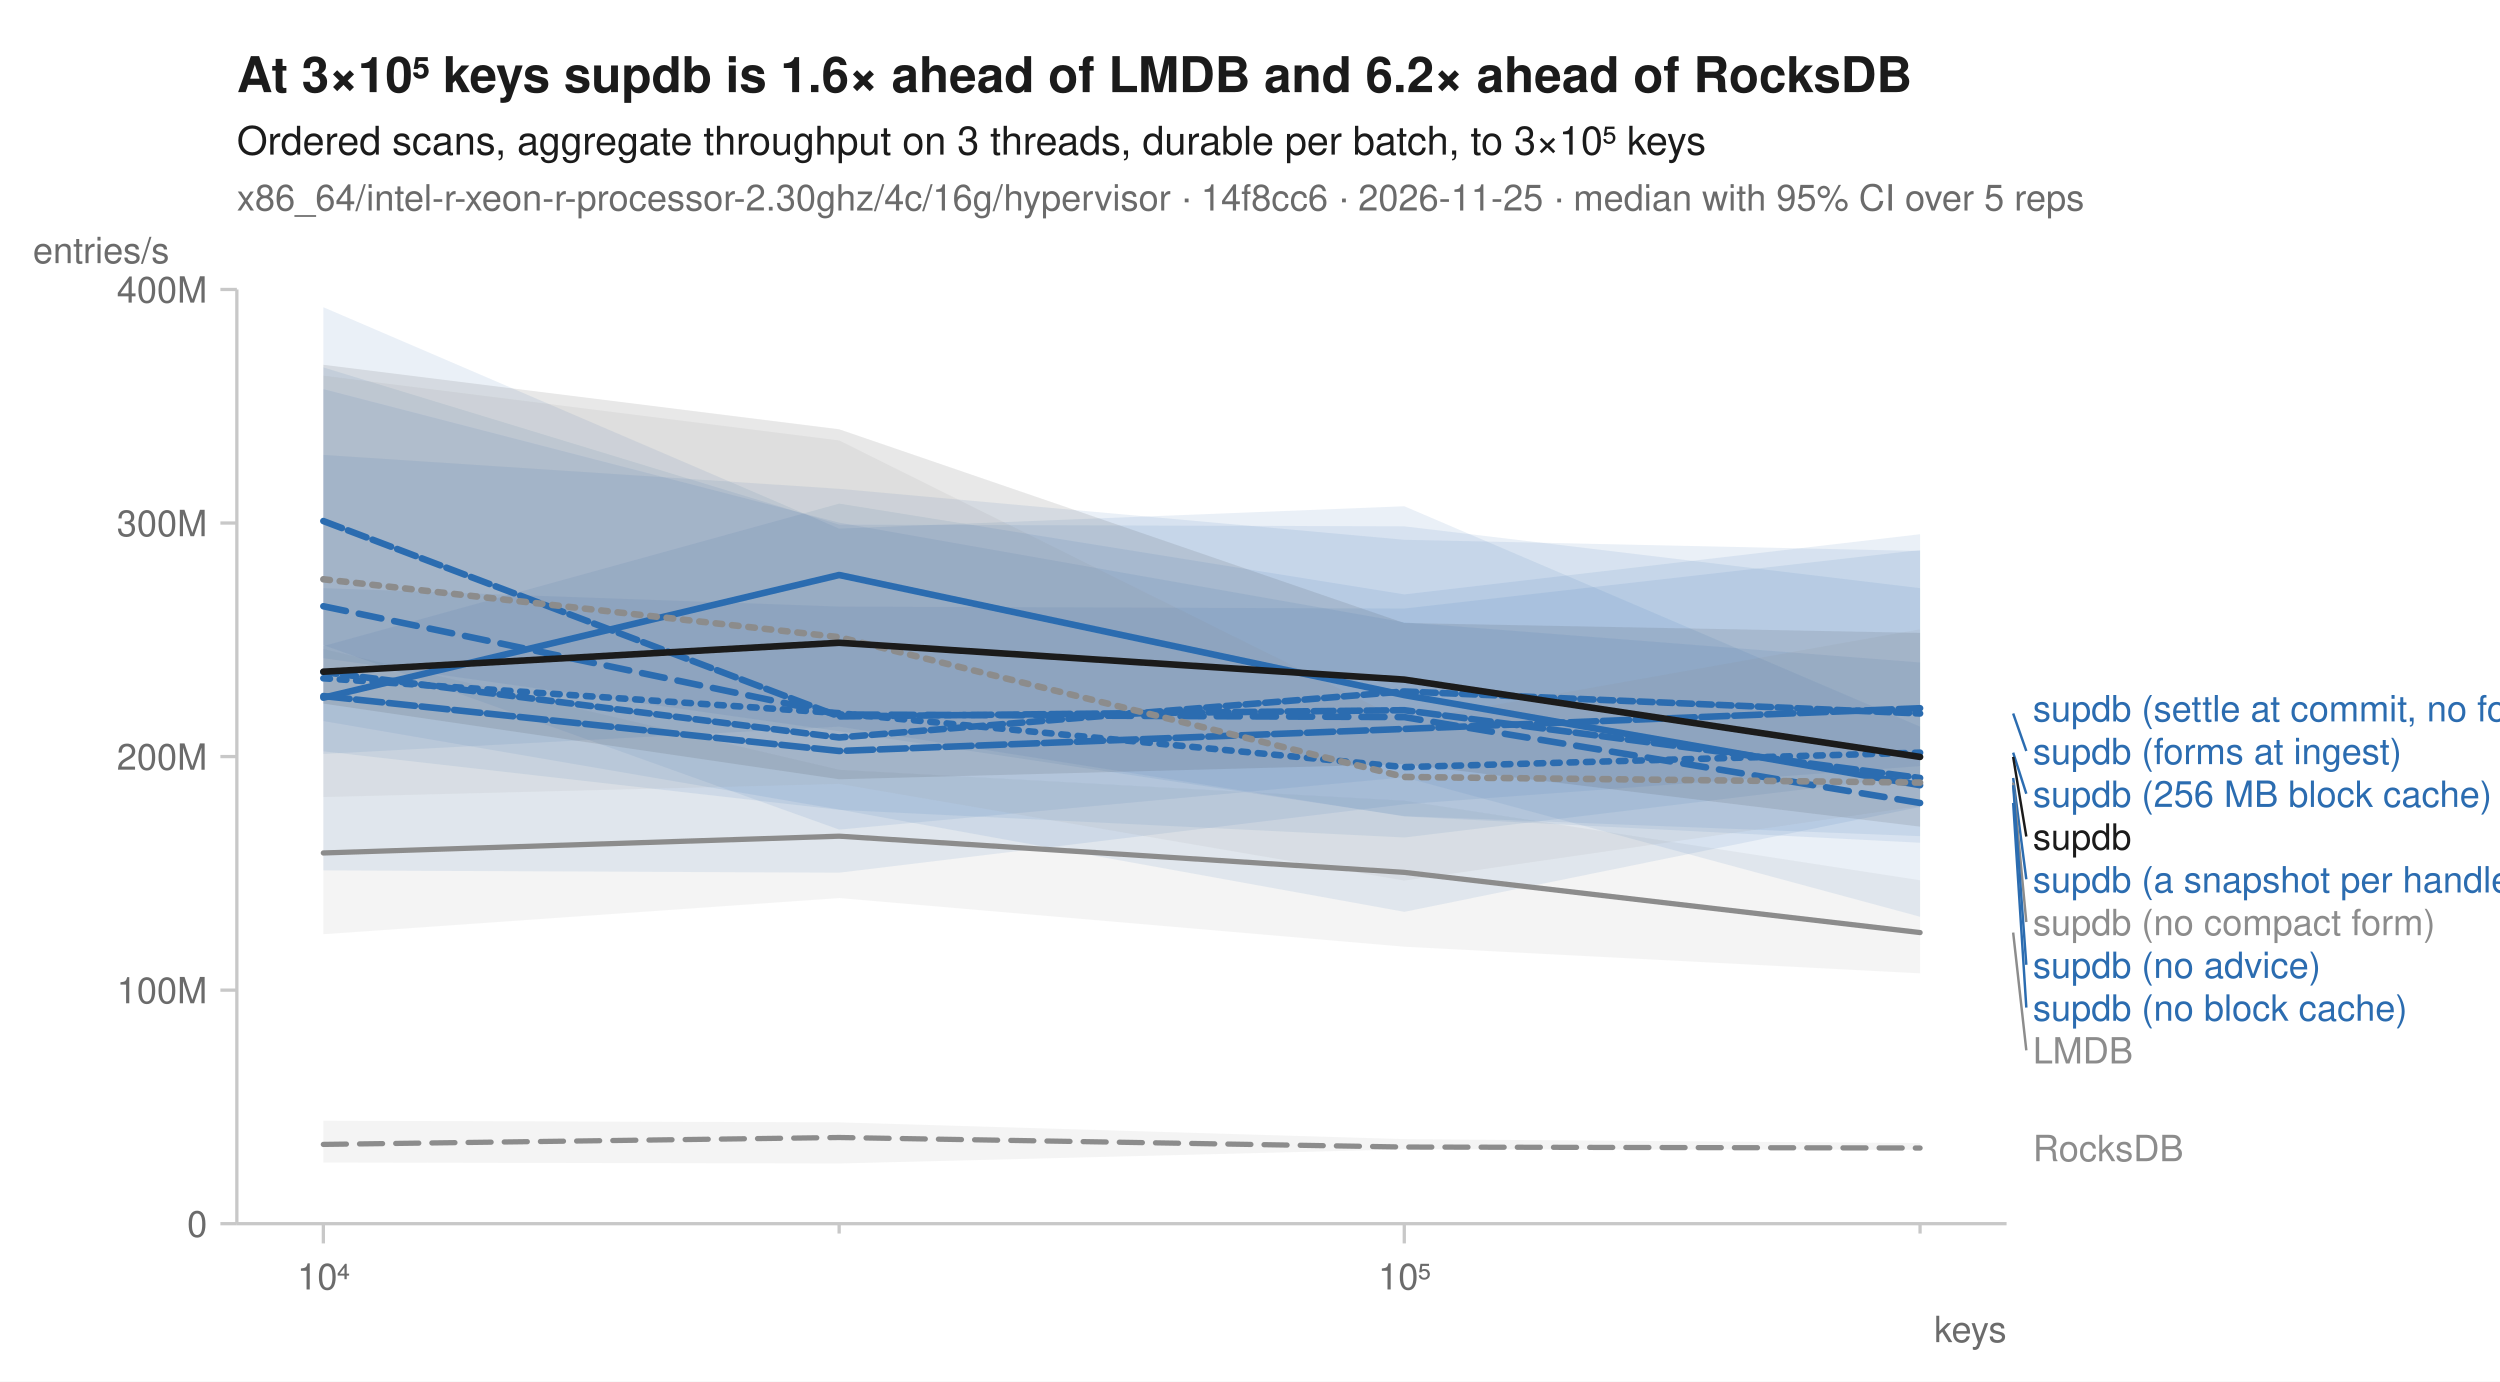
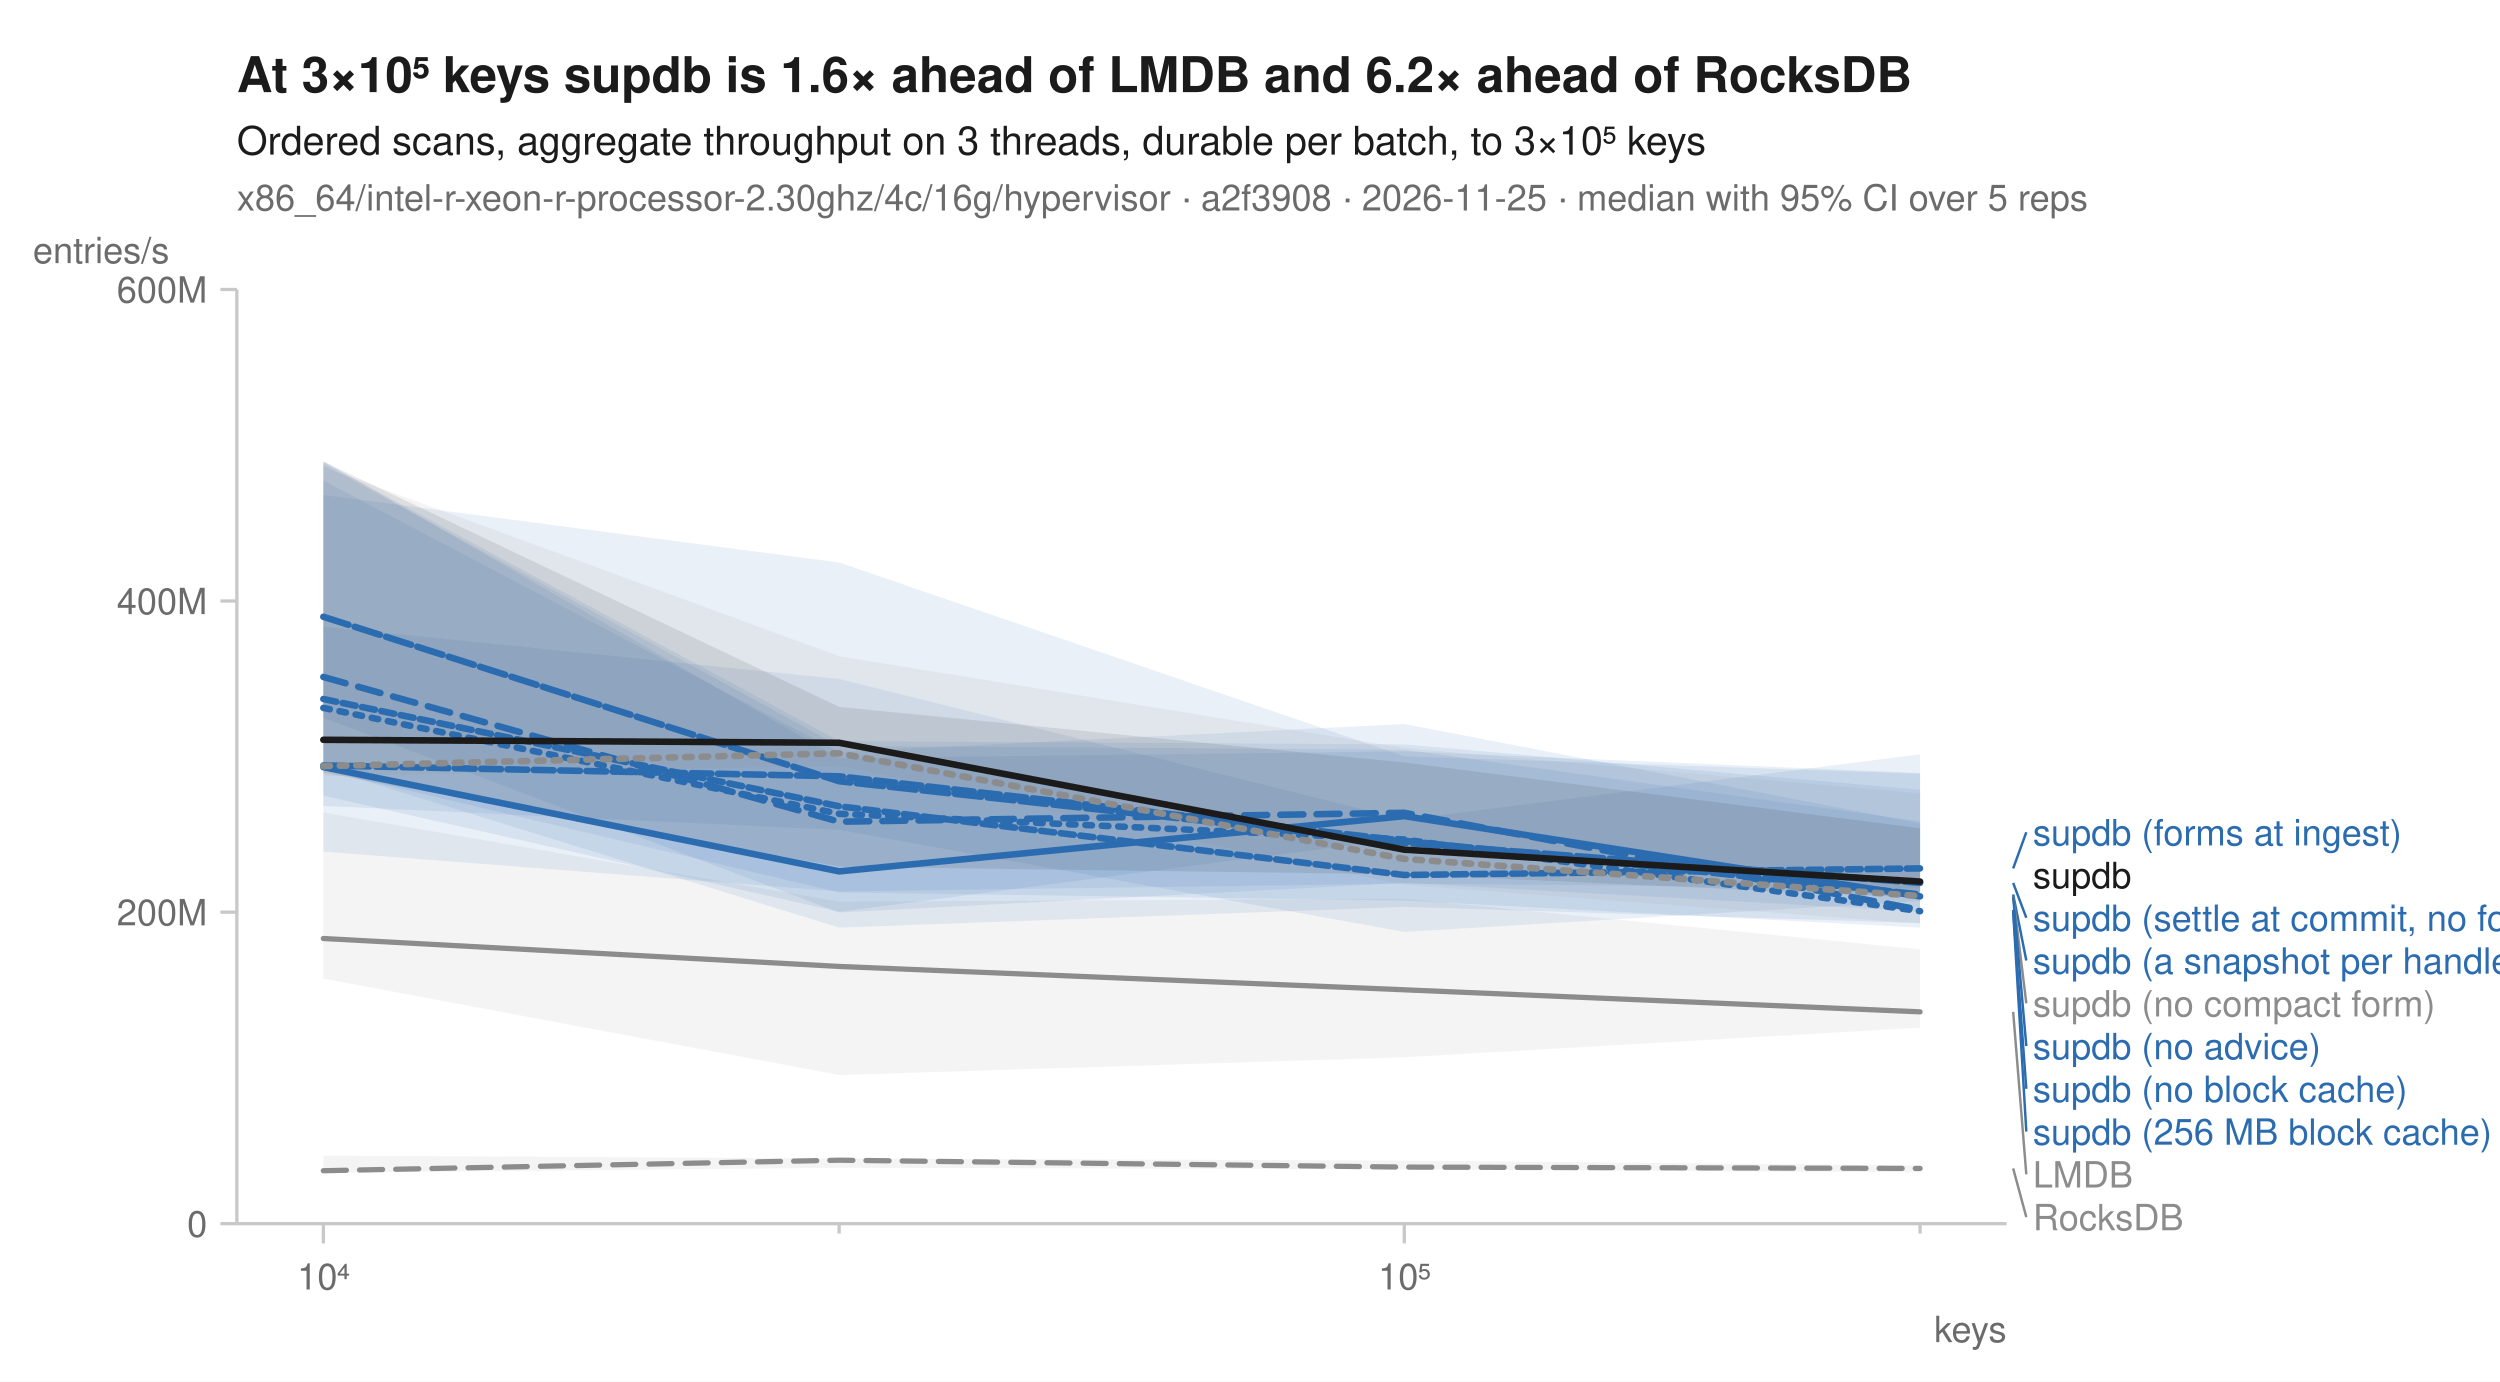
<svg xmlns="http://www.w3.org/2000/svg" width="760" height="420" viewBox="0 0 760 420" font-family="-apple-system, BlinkMacSystemFont, 'Segoe UI', Helvetica, Arial, sans-serif" fill="#1b1b1b">
  <rect width="760" height="420" fill="white" />
  <text x="72" y="28" font-size="15" font-weight="600">At 3×10⁵ keys supdb is 1.6× ahead of LMDB and 6.2× ahead of RocksDB</text>
  <text x="72" y="47" font-size="12">Ordered scans, aggregate throughput on 3 threads, durable per batch, to 3×10⁵ keys</text>
-   <text x="72" y="64" font-size="11" fill="#6b6b6b">x86_64/intel-r-xeon-r-processor-2.30ghz/4c/16g/hypervisor · 14f8cc6 · 2026-11-25 · median with 95% CI over 5 reps</text>
+   <text x="72" y="64" font-size="11" fill="#6b6b6b">x86_64/intel-r-xeon-r-processor-2.30ghz/4c/16g/hypervisor · a2f3908 · 2026-11-25 · median with 95% CI over 5 reps</text>
  <line x1="72" y1="372" x2="610" y2="372" stroke="#c8c8c8" stroke-width="1" />
  <line x1="72" y1="88" x2="72" y2="372" stroke="#c8c8c8" stroke-width="1" />
  <line x1="98.3" y1="372" x2="98.3" y2="378" stroke="#c8c8c8" stroke-width="1" />
  <text x="98.3" y="392" font-size="11" text-anchor="middle" fill="#6b6b6b">10⁴</text>
  <line x1="255.1" y1="372" x2="255.1" y2="375" stroke="#c8c8c8" stroke-width="1" />
  <line x1="426.9" y1="372" x2="426.9" y2="378" stroke="#c8c8c8" stroke-width="1" />
  <text x="426.9" y="392" font-size="11" text-anchor="middle" fill="#6b6b6b">10⁵</text>
  <line x1="583.7" y1="372" x2="583.7" y2="375" stroke="#c8c8c8" stroke-width="1" />
  <text x="610" y="408" font-size="11" text-anchor="end" fill="#6b6b6b">keys</text>
  <line x1="67" y1="372.0" x2="72" y2="372.0" stroke="#c8c8c8" stroke-width="1" />
  <text x="63" y="376.0" font-size="11" text-anchor="end" fill="#6b6b6b">0</text>
-   <line x1="67" y1="301.0" x2="72" y2="301.0" stroke="#c8c8c8" stroke-width="1" />
-   <text x="63" y="305.0" font-size="11" text-anchor="end" fill="#6b6b6b">100M</text>
-   <line x1="67" y1="230.0" x2="72" y2="230.0" stroke="#c8c8c8" stroke-width="1" />
-   <text x="63" y="234.0" font-size="11" text-anchor="end" fill="#6b6b6b">200M</text>
-   <line x1="67" y1="159.0" x2="72" y2="159.0" stroke="#c8c8c8" stroke-width="1" />
-   <text x="63" y="163.0" font-size="11" text-anchor="end" fill="#6b6b6b">300M</text>
+   <line x1="67" y1="277.3" x2="72" y2="277.3" stroke="#c8c8c8" stroke-width="1" />
+   <text x="63" y="281.3" font-size="11" text-anchor="end" fill="#6b6b6b">200M</text>
+   <line x1="67" y1="182.7" x2="72" y2="182.7" stroke="#c8c8c8" stroke-width="1" />
+   <text x="63" y="186.7" font-size="11" text-anchor="end" fill="#6b6b6b">400M</text>
  <line x1="67" y1="88.0" x2="72" y2="88.0" stroke="#c8c8c8" stroke-width="1" />
-   <text x="63" y="92.0" font-size="11" text-anchor="end" fill="#6b6b6b">400M</text>
+   <text x="63" y="92.0" font-size="11" text-anchor="end" fill="#6b6b6b">600M</text>
  <text x="10" y="80" font-size="11" text-anchor="start" fill="#6b6b6b">entries/s</text>
-   <path d="M98.3,340.7 L255.1,341.2 L426.9,346.3 L583.7,347.5 L583.7,349.5 L426.9,349.4 L255.1,353.7 L98.3,353.4 Z" fill="#8c8c8c" fill-opacity="0.10" />
-   <path d="M98.3,197.3 L255.1,234.0 L426.9,243.4 L583.7,267.6 L583.7,295.9 L426.9,287.8 L255.1,273.0 L98.3,284.0 Z" fill="#8c8c8c" fill-opacity="0.10" />
-   <path d="M98.3,111.7 L255.1,159.5 L426.9,160.0 L583.7,178.8 L583.7,235.7 L426.9,254.6 L255.1,246.2 L98.3,228.4 Z" fill="#2b6cb0" fill-opacity="0.10" />
-   <path d="M98.3,93.4 L255.1,160.7 L426.9,153.9 L583.7,220.9 L583.7,254.2 L426.9,248.1 L255.1,222.3 L98.3,200.1 Z" fill="#2b6cb0" fill-opacity="0.10" />
-   <path d="M98.3,196.4 L255.1,153.1 L426.9,180.7 L583.7,162.4 L583.7,256.2 L426.9,248.2 L255.1,220.9 L98.3,229.2 Z" fill="#2b6cb0" fill-opacity="0.10" />
-   <path d="M98.3,118.3 L255.1,158.9 L426.9,189.2 L583.7,201.4 L583.7,278.7 L426.9,236.3 L255.1,252.2 L98.3,196.1 Z" fill="#2b6cb0" fill-opacity="0.10" />
-   <path d="M98.3,178.8 L255.1,184.4 L426.9,185.0 L583.7,167.2 L583.7,245.3 L426.9,277.2 L255.1,246.1 L98.3,219.2 Z" fill="#2b6cb0" fill-opacity="0.10" />
-   <path d="M98.3,138.3 L255.1,148.6 L426.9,164.1 L583.7,167.5 L583.7,232.9 L426.9,244.5 L255.1,265.3 L98.3,264.6 Z" fill="#2b6cb0" fill-opacity="0.10" />
-   <path d="M98.3,114.2 L255.1,133.9 L426.9,219.2 L583.7,191.3 L583.7,245.0 L426.9,267.7 L255.1,238.3 L98.3,242.3 Z" fill="#8c8c8c" fill-opacity="0.10" />
-   <path d="M98.3,110.9 L255.1,130.5 L426.9,189.4 L583.7,192.4 L583.7,251.3 L426.9,232.3 L255.1,236.9 L98.3,213.9 Z" fill="#1b1b1b" fill-opacity="0.10" />
-   <path d="M98.3,347.9 L255.1,345.8 L426.9,348.7 L583.7,349.0 " fill="none" stroke="#8c8c8c" stroke-width="1.6" stroke-linejoin="round" stroke-linecap="round" stroke-dasharray="7,4" />
-   <path d="M98.3,259.3 L255.1,254.2 L426.9,265.2 L583.7,283.5 " fill="none" stroke="#8c8c8c" stroke-width="1.6" stroke-linejoin="round" stroke-linecap="round" />
-   <path d="M98.3,206.2 L255.1,216.8 L426.9,233.2 L583.7,228.8 " fill="none" stroke="#2b6cb0" stroke-width="2" stroke-linejoin="round" stroke-linecap="round" stroke-dasharray="2,3" />
-   <path d="M98.3,184.3 L255.1,217.2 L426.9,218.0 L583.7,244.1 " fill="none" stroke="#2b6cb0" stroke-width="2" stroke-linejoin="round" stroke-linecap="round" stroke-dasharray="7,4" />
-   <path d="M98.3,212.1 L255.1,174.8 L426.9,211.3 L583.7,238.7 " fill="none" stroke="#2b6cb0" stroke-width="2" stroke-linejoin="round" stroke-linecap="round" />
-   <path d="M98.3,158.4 L255.1,217.8 L426.9,215.9 L583.7,236.5 " fill="none" stroke="#2b6cb0" stroke-width="2" stroke-linejoin="round" stroke-linecap="round" stroke-dasharray="6,2" />
-   <path d="M98.3,211.6 L255.1,228.3 L426.9,221.6 L583.7,215.3 " fill="none" stroke="#2b6cb0" stroke-width="2" stroke-linejoin="round" stroke-linecap="round" stroke-dasharray="8,2" />
-   <path d="M98.3,204.3 L255.1,224.2 L426.9,210.2 L583.7,216.9 " fill="none" stroke="#2b6cb0" stroke-width="2" stroke-linejoin="round" stroke-linecap="round" stroke-dasharray="4,2" />
-   <path d="M98.3,176.1 L255.1,193.7 L426.9,236.2 L583.7,237.9 " fill="none" stroke="#8c8c8c" stroke-width="2" stroke-linejoin="round" stroke-linecap="round" stroke-dasharray="2,3" />
-   <path d="M98.3,204.2 L255.1,195.4 L426.9,206.6 L583.7,230.1 " fill="none" stroke="#1b1b1b" stroke-width="2" stroke-linejoin="round" stroke-linecap="round" />
-   <text x="618.0" y="219.3" font-size="11" fill="#2b6cb0">supdb (settle at commit, no forms)</text>
-   <line x1="612.0" y1="216.9" x2="616.0" y2="228.3" stroke="#2b6cb0" stroke-width="0.75" />
-   <text x="618.0" y="232.3" font-size="11" fill="#2b6cb0">supdb (forms at ingest)</text>
-   <line x1="612.0" y1="228.8" x2="616.0" y2="241.3" stroke="#2b6cb0" stroke-width="0.75" />
-   <text x="618.0" y="245.3" font-size="11" fill="#2b6cb0">supdb (256 MB block cache)</text>
-   <line x1="612.0" y1="230.1" x2="616.0" y2="254.3" stroke="#1b1b1b" stroke-width="0.75" />
-   <text x="618.0" y="258.3" font-size="11" fill="#1b1b1b">supdb</text>
-   <line x1="612.0" y1="236.5" x2="616.0" y2="267.3" stroke="#2b6cb0" stroke-width="0.75" />
-   <text x="618.0" y="271.3" font-size="11" fill="#2b6cb0">supdb (a snapshot per handle)</text>
-   <line x1="612.0" y1="237.9" x2="616.0" y2="280.3" stroke="#8c8c8c" stroke-width="0.75" />
-   <text x="618.0" y="284.3" font-size="11" fill="#8c8c8c">supdb (no compact form)</text>
-   <line x1="612.0" y1="238.7" x2="616.0" y2="293.3" stroke="#2b6cb0" stroke-width="0.75" />
-   <text x="618.0" y="297.3" font-size="11" fill="#2b6cb0">supdb (no advice)</text>
-   <line x1="612.0" y1="244.1" x2="616.0" y2="306.3" stroke="#2b6cb0" stroke-width="0.75" />
-   <text x="618.0" y="310.3" font-size="11" fill="#2b6cb0">supdb (no block cache)</text>
-   <line x1="612.0" y1="283.5" x2="616.0" y2="319.3" stroke="#8c8c8c" stroke-width="0.75" />
-   <text x="618.0" y="323.3" font-size="11" fill="#8c8c8c">LMDB</text>
-   <text x="618.0" y="353.0" font-size="11" fill="#8c8c8c">RocksDB</text>
+   <path d="M98.3,351.3 L255.1,352.2 L426.9,352.8 L583.7,354.3 L583.7,356.4 L426.9,355.5 L255.1,355.0 L98.3,356.5 Z" fill="#8c8c8c" fill-opacity="0.10" />
+   <path d="M98.3,247.0 L255.1,274.1 L426.9,273.2 L583.7,288.6 L583.7,312.4 L426.9,321.4 L255.1,326.8 L98.3,297.5 Z" fill="#8c8c8c" fill-opacity="0.10" />
+   <path d="M98.3,140.2 L255.1,230.5 L426.9,228.4 L583.7,235.0 L583.7,282.0 L426.9,273.8 L255.1,271.3 L98.3,234.2 Z" fill="#2b6cb0" fill-opacity="0.10" />
+   <path d="M98.3,140.5 L255.1,225.3 L426.9,226.3 L583.7,240.1 L583.7,277.1 L426.9,268.4 L255.1,277.4 L98.3,218.2 Z" fill="#2b6cb0" fill-opacity="0.10" />
+   <path d="M98.3,146.1 L255.1,228.6 L426.9,220.1 L583.7,250.3 L583.7,273.4 L426.9,254.8 L255.1,277.2 L98.3,241.9 Z" fill="#2b6cb0" fill-opacity="0.10" />
+   <path d="M98.3,150.5 L255.1,171.0 L426.9,229.9 L583.7,235.2 L583.7,273.9 L426.9,283.3 L255.1,252.3 L98.3,245.0 Z" fill="#2b6cb0" fill-opacity="0.10" />
+   <path d="M98.3,141.1 L255.1,226.8 L426.9,227.9 L583.7,249.7 L583.7,270.1 L426.9,268.6 L255.1,271.0 L98.3,258.9 Z" fill="#2b6cb0" fill-opacity="0.10" />
+   <path d="M98.3,190.5 L255.1,206.4 L426.9,249.2 L583.7,229.3 L583.7,280.6 L426.9,275.7 L255.1,282.0 L98.3,233.5 Z" fill="#2b6cb0" fill-opacity="0.10" />
+   <path d="M98.3,142.0 L255.1,199.5 L426.9,227.4 L583.7,241.2 L583.7,280.8 L426.9,269.0 L255.1,232.7 L98.3,236.0 Z" fill="#8c8c8c" fill-opacity="0.10" />
+   <path d="M98.3,140.3 L255.1,214.9 L426.9,231.8 L583.7,251.8 L583.7,272.9 L426.9,265.8 L255.1,263.5 L98.3,234.9 Z" fill="#1b1b1b" fill-opacity="0.10" />
+   <path d="M98.3,355.9 L255.1,352.7 L426.9,354.8 L583.7,355.2 " fill="none" stroke="#8c8c8c" stroke-width="1.6" stroke-linejoin="round" stroke-linecap="round" stroke-dasharray="7,4" />
+   <path d="M98.3,285.3 L255.1,293.8 L426.9,300.9 L583.7,307.6 " fill="none" stroke="#8c8c8c" stroke-width="1.6" stroke-linejoin="round" stroke-linecap="round" />
+   <path d="M98.3,215.2 L255.1,247.4 L426.9,255.2 L583.7,277.0 " fill="none" stroke="#2b6cb0" stroke-width="2" stroke-linejoin="round" stroke-linecap="round" stroke-dasharray="2,3" />
+   <path d="M98.3,205.8 L255.1,249.8 L426.9,247.1 L583.7,276.6 " fill="none" stroke="#2b6cb0" stroke-width="2" stroke-linejoin="round" stroke-linecap="round" stroke-dasharray="7,4" />
+   <path d="M98.3,233.2 L255.1,264.9 L426.9,248.1 L583.7,272.5 " fill="none" stroke="#2b6cb0" stroke-width="2" stroke-linejoin="round" stroke-linecap="round" />
+   <path d="M98.3,232.7 L255.1,236.0 L426.9,255.6 L583.7,271.9 " fill="none" stroke="#2b6cb0" stroke-width="2" stroke-linejoin="round" stroke-linecap="round" stroke-dasharray="6,2" />
+   <path d="M98.3,187.5 L255.1,237.5 L426.9,256.2 L583.7,268.4 " fill="none" stroke="#2b6cb0" stroke-width="2" stroke-linejoin="round" stroke-linecap="round" stroke-dasharray="8,2" />
+   <path d="M98.3,212.5 L255.1,245.1 L426.9,266.0 L583.7,264.0 " fill="none" stroke="#2b6cb0" stroke-width="2" stroke-linejoin="round" stroke-linecap="round" stroke-dasharray="4,2" />
+   <path d="M98.3,232.9 L255.1,229.0 L426.9,261.1 L583.7,272.4 " fill="none" stroke="#8c8c8c" stroke-width="2" stroke-linejoin="round" stroke-linecap="round" stroke-dasharray="2,3" />
+   <path d="M98.3,224.9 L255.1,225.8 L426.9,258.3 L583.7,268.0 " fill="none" stroke="#1b1b1b" stroke-width="2" stroke-linejoin="round" stroke-linecap="round" />
+   <line x1="612.0" y1="264.0" x2="616.0" y2="253.0" stroke="#2b6cb0" stroke-width="0.75" />
+   <text x="618.0" y="257.0" font-size="11" fill="#2b6cb0">supdb (forms at ingest)</text>
+   <text x="618.0" y="270.0" font-size="11" fill="#1b1b1b">supdb</text>
+   <line x1="612.0" y1="268.4" x2="616.0" y2="279.0" stroke="#2b6cb0" stroke-width="0.75" />
+   <text x="618.0" y="283.0" font-size="11" fill="#2b6cb0">supdb (settle at commit, no forms)</text>
+   <line x1="612.0" y1="271.9" x2="616.0" y2="292.0" stroke="#2b6cb0" stroke-width="0.75" />
+   <text x="618.0" y="296.0" font-size="11" fill="#2b6cb0">supdb (a snapshot per handle)</text>
+   <line x1="612.0" y1="272.4" x2="616.0" y2="305.0" stroke="#8c8c8c" stroke-width="0.75" />
+   <text x="618.0" y="309.0" font-size="11" fill="#8c8c8c">supdb (no compact form)</text>
+   <line x1="612.0" y1="272.5" x2="616.0" y2="318.0" stroke="#2b6cb0" stroke-width="0.75" />
+   <text x="618.0" y="322.0" font-size="11" fill="#2b6cb0">supdb (no advice)</text>
+   <line x1="612.0" y1="276.6" x2="616.0" y2="331.0" stroke="#2b6cb0" stroke-width="0.75" />
+   <text x="618.0" y="335.0" font-size="11" fill="#2b6cb0">supdb (no block cache)</text>
+   <line x1="612.0" y1="277.0" x2="616.0" y2="344.0" stroke="#2b6cb0" stroke-width="0.75" />
+   <text x="618.0" y="348.0" font-size="11" fill="#2b6cb0">supdb (256 MB block cache)</text>
+   <line x1="612.0" y1="307.6" x2="616.0" y2="357.0" stroke="#8c8c8c" stroke-width="0.75" />
+   <text x="618.0" y="361.0" font-size="11" fill="#8c8c8c">LMDB</text>
+   <line x1="612.0" y1="355.2" x2="616.0" y2="370.0" stroke="#8c8c8c" stroke-width="0.75" />
+   <text x="618.0" y="374.0" font-size="11" fill="#8c8c8c">RocksDB</text>
</svg>
